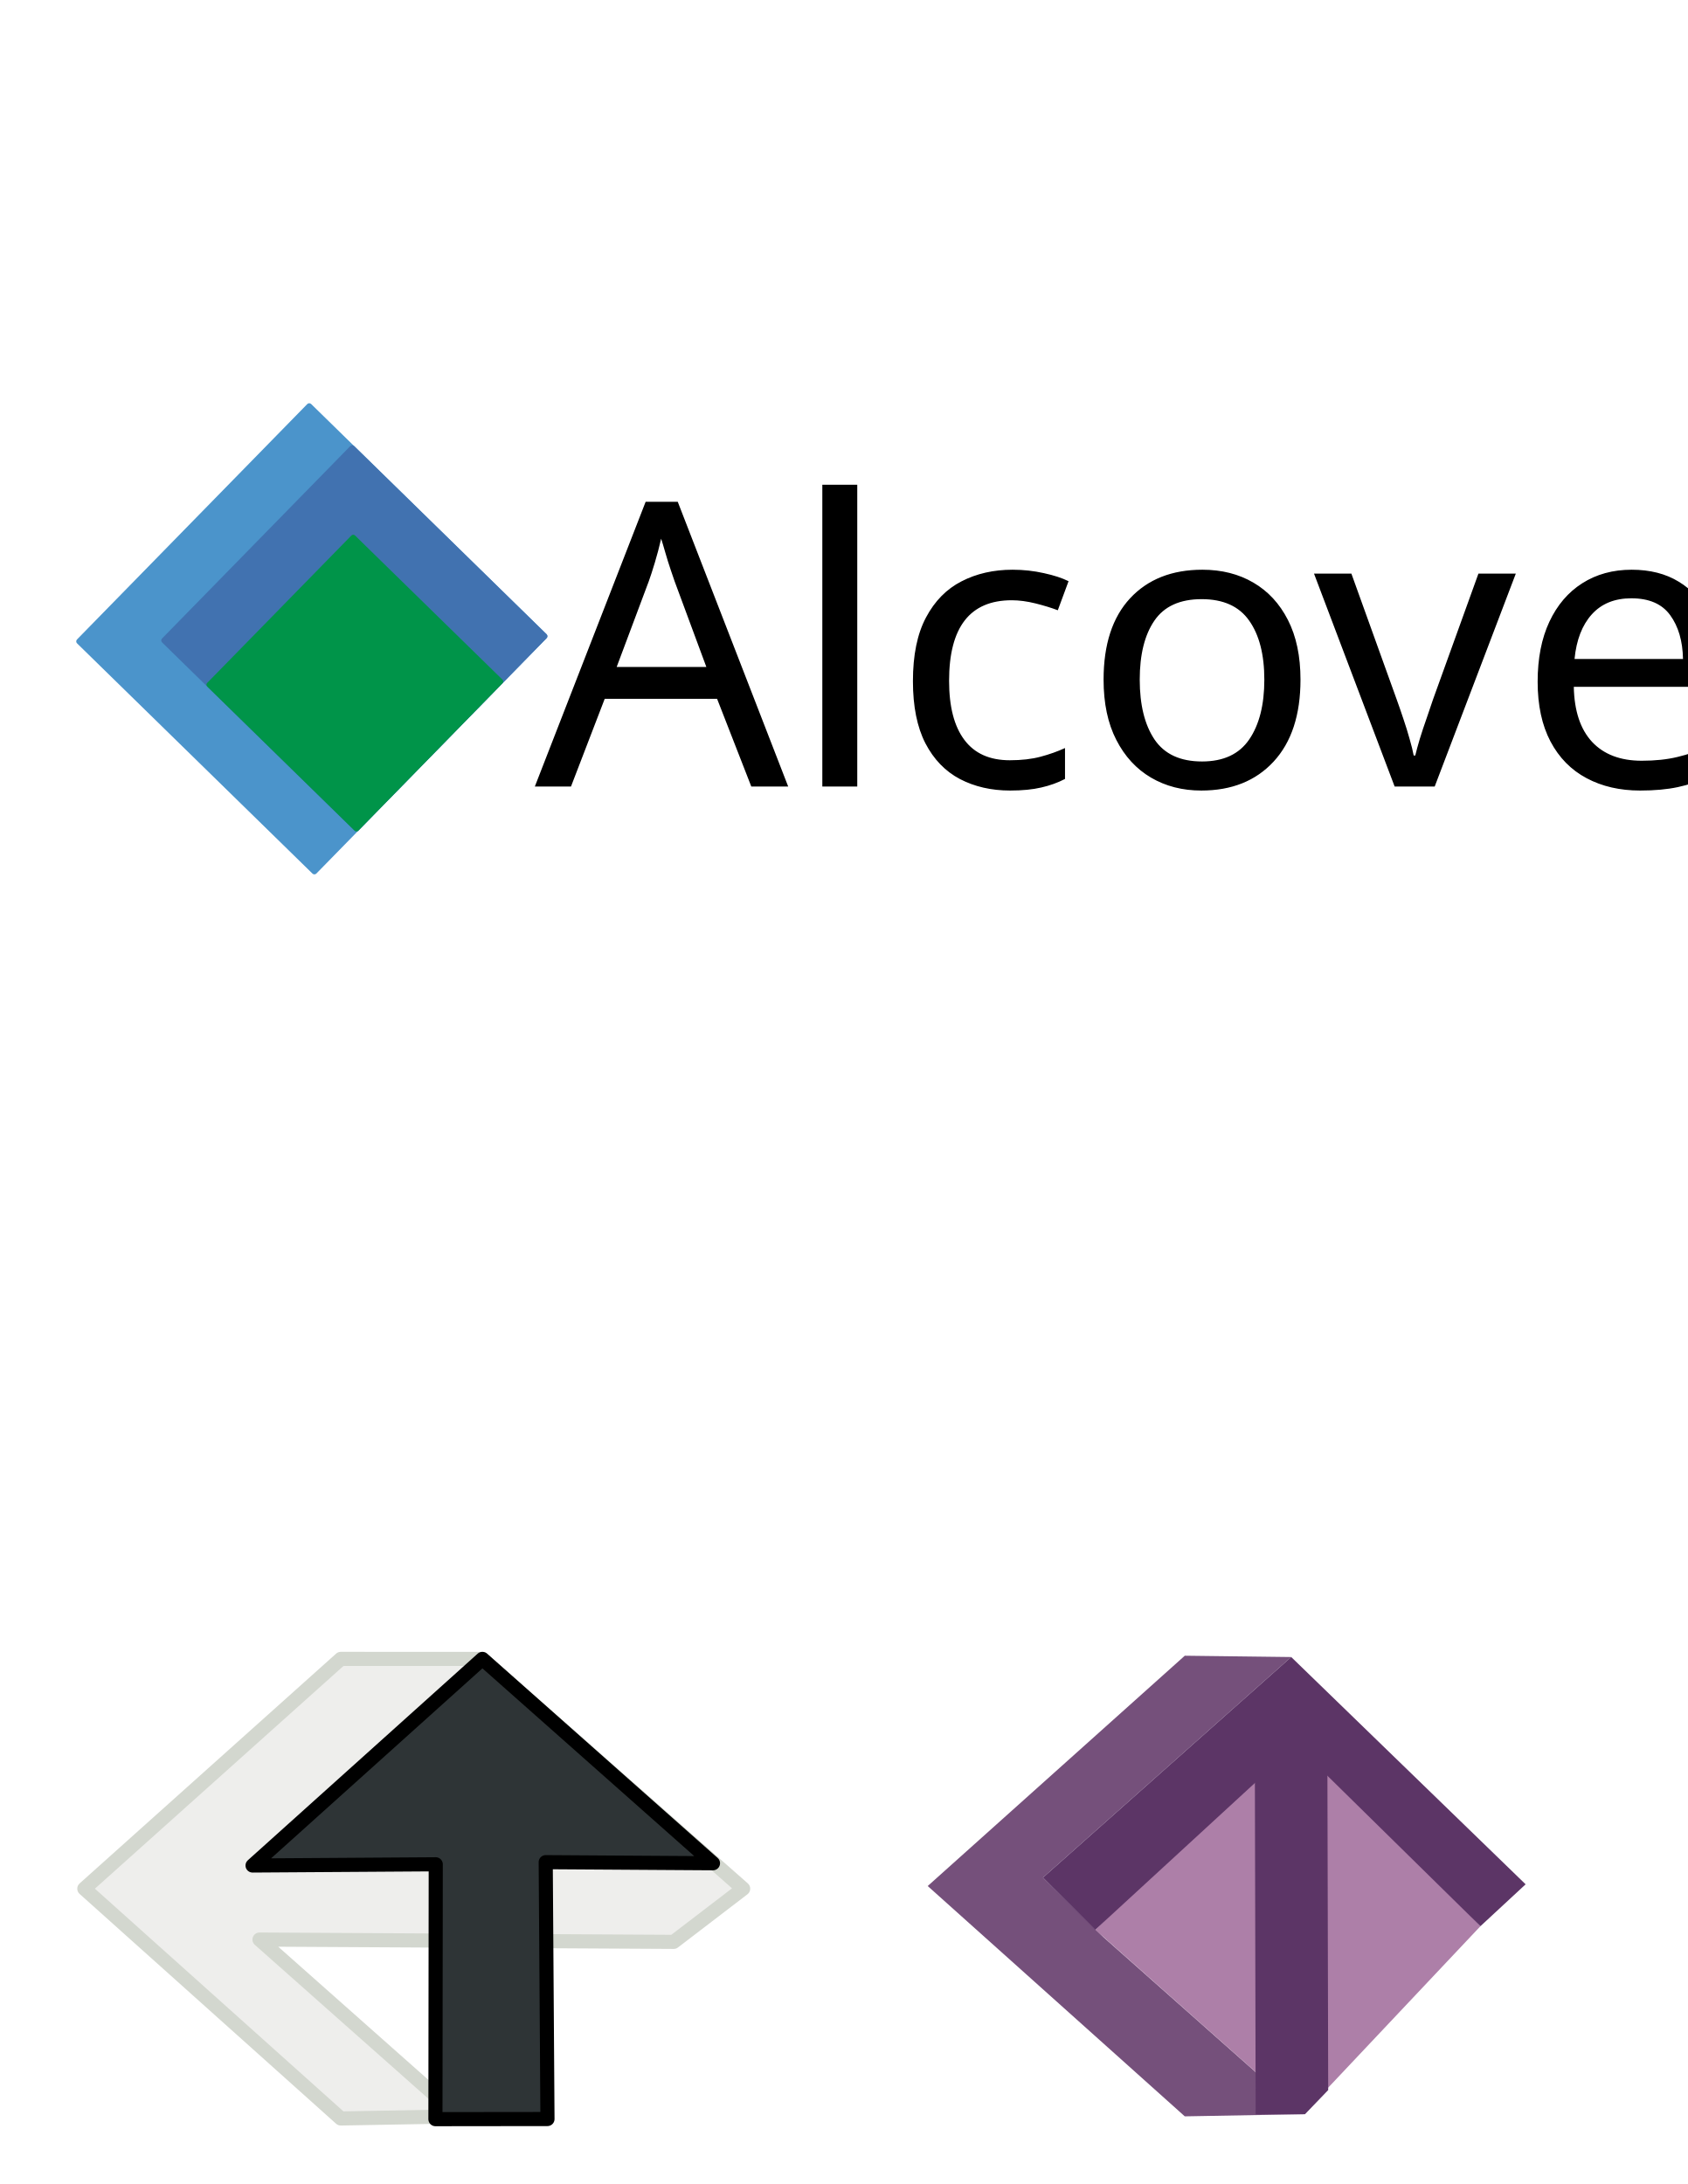
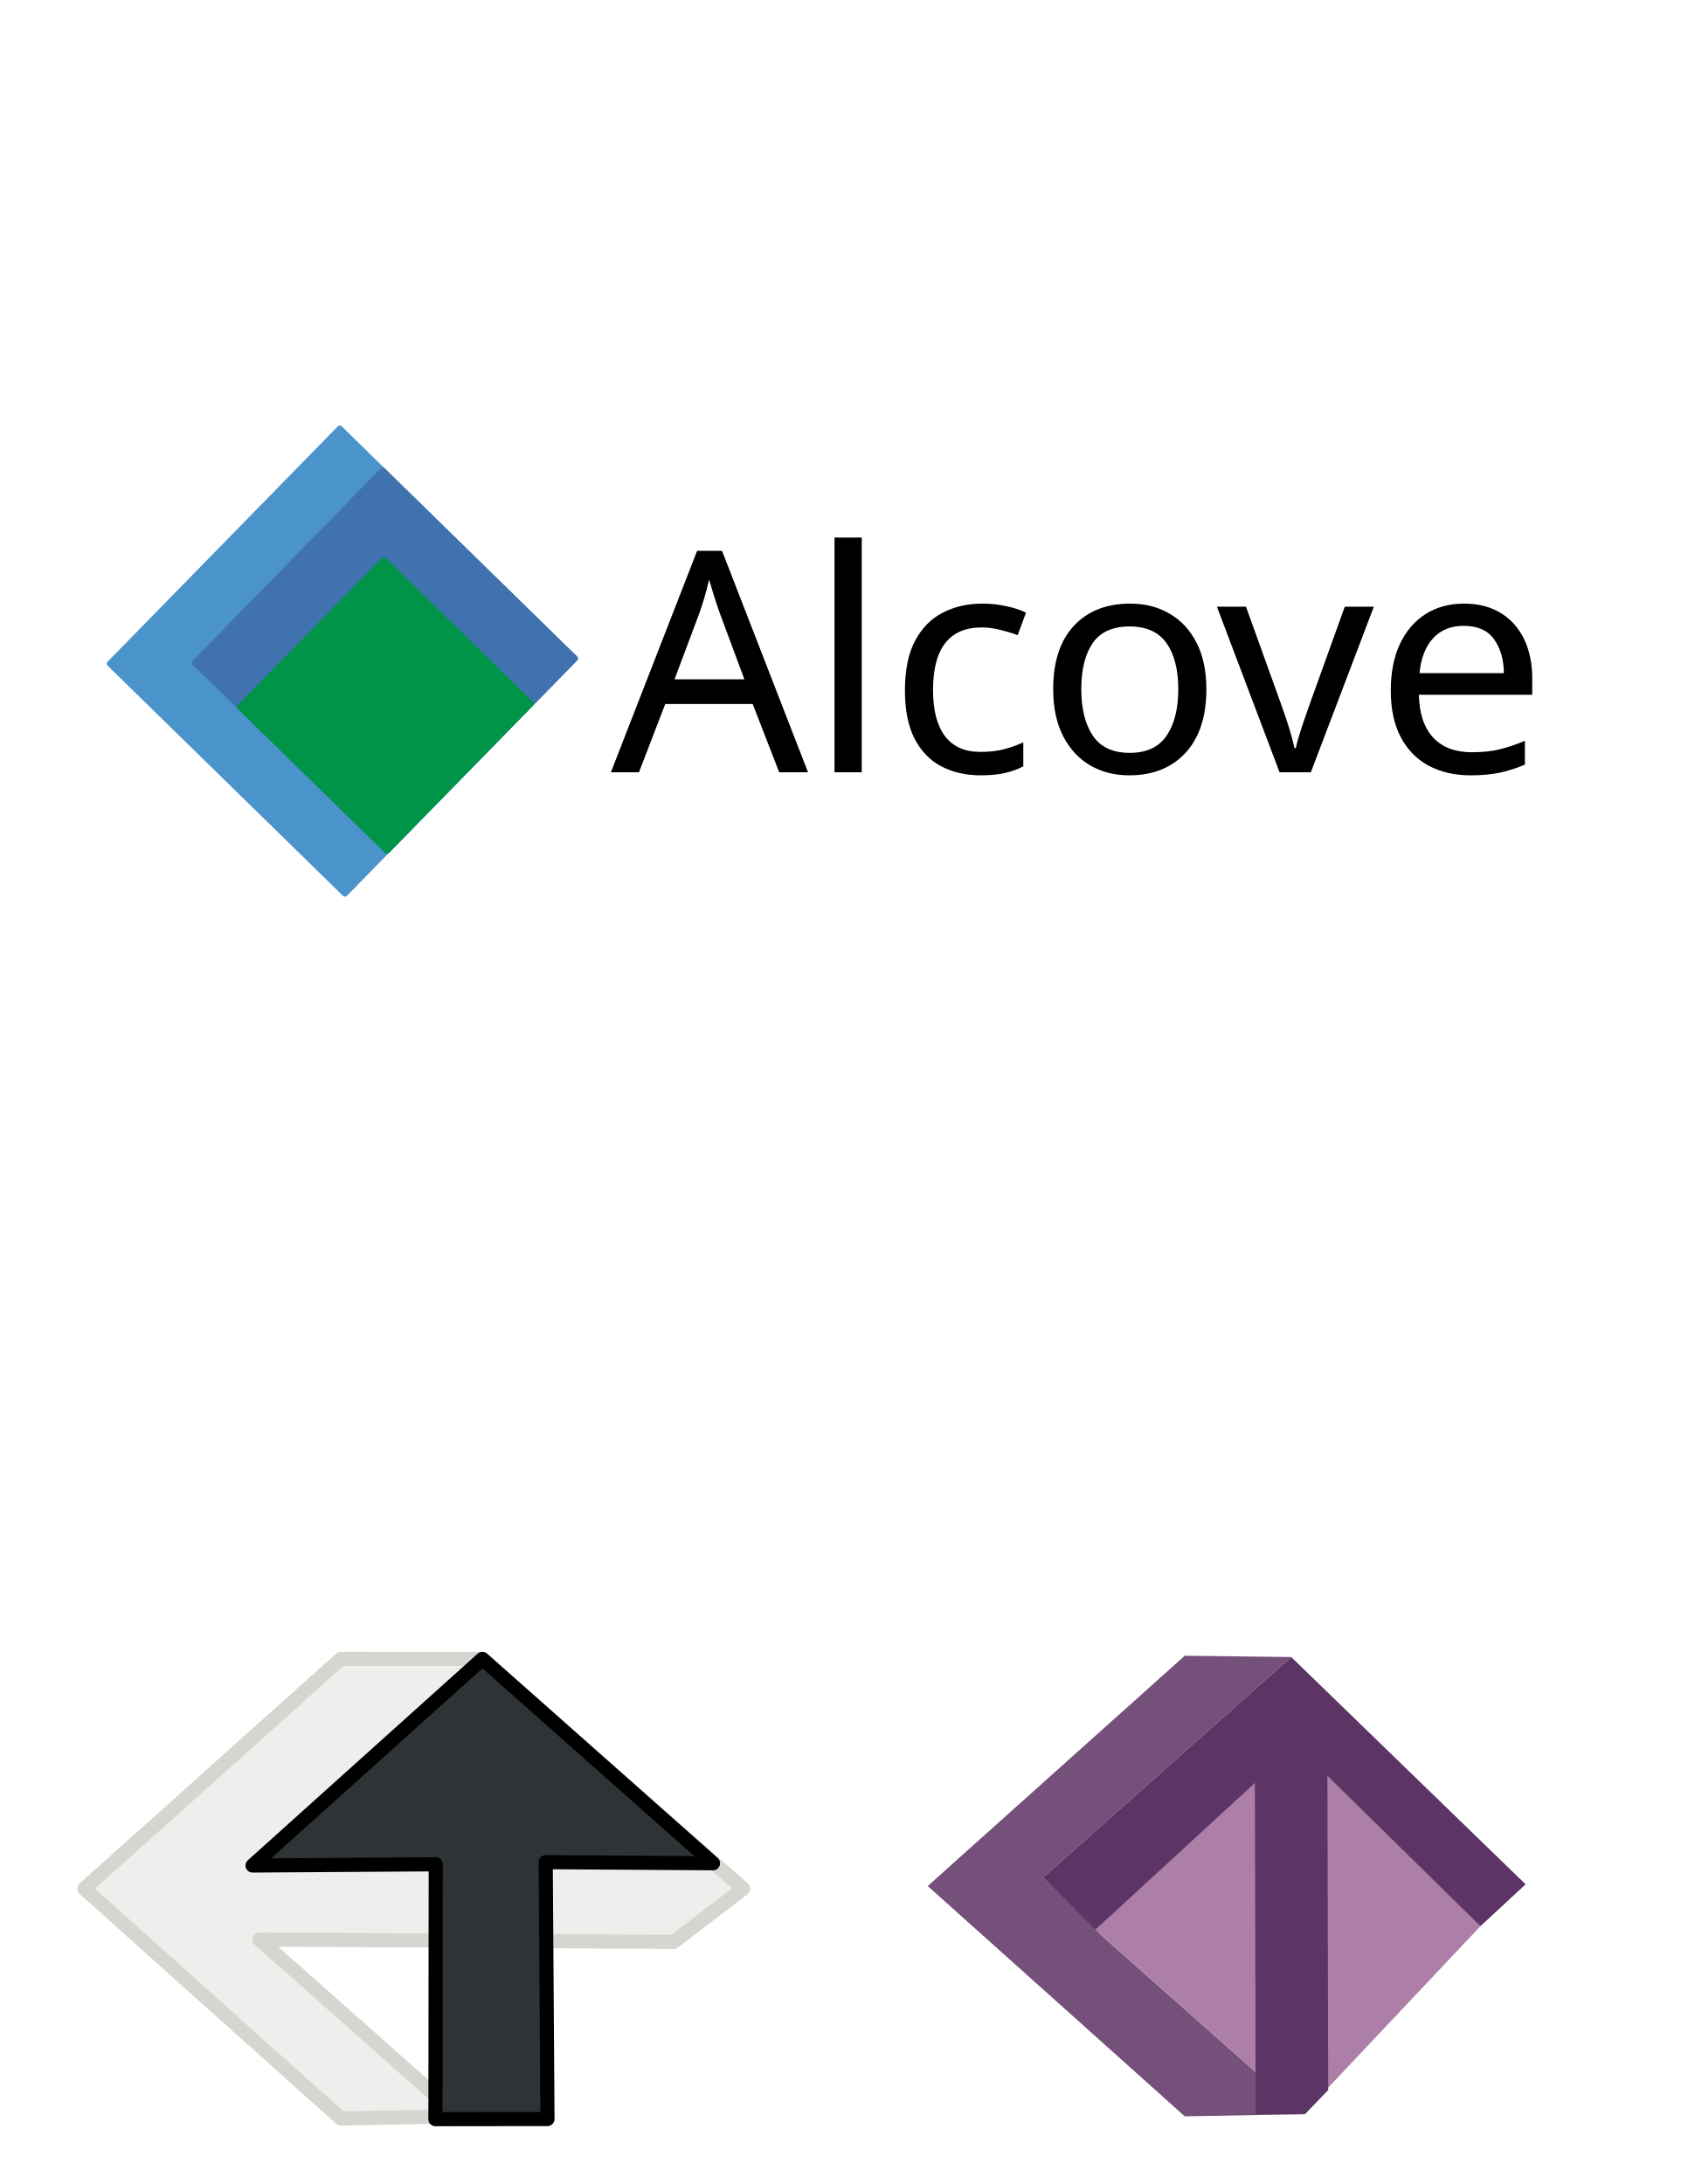
<svg xmlns="http://www.w3.org/2000/svg" width="8.5in" height="11in" viewBox="0 0 215.9 279.4" version="1.1" id="svg8">
  <defs id="defs2" />
  <g id="layer1" transform="translate(0,-17.6)">
    <path style="opacity:1;fill:#eeeeec;fill-opacity:1;stroke:#d3d7cf;stroke-width:1.806;stroke-linecap:round;stroke-linejoin:round;stroke-miterlimit:4;stroke-dasharray:none;stroke-dashoffset:0;stroke-opacity:1" d="m 61.705,229.823 33.355,29.398 -8.885,6.803 -52.981,-0.296 25.507,22.617 -15.106,0.273 -32.809,-29.398 32.809,-29.398 z" id="path815" />
    <path style="opacity:1;fill:#2e3436;fill-opacity:1;stroke:#000000;stroke-width:1.806;stroke-linecap:round;stroke-linejoin:round;stroke-miterlimit:4;stroke-dasharray:none;stroke-dashoffset:0;stroke-opacity:1" d="m 69.806,255.827 0.224,32.861 -14.332,0.017 0.041,-32.605 -23.432,0.155 29.398,-26.431 29.495,26.142 z" id="path815-6" />
    <path style="opacity:1;fill:#75507b;fill-opacity:1;stroke:none;stroke-width:1.81;stroke-linecap:round;stroke-linejoin:round;stroke-miterlimit:4;stroke-dasharray:none;stroke-dashoffset:0;stroke-opacity:1" d="M 165.166,229.585 133.408,257.805 v 0 l 7.719,7.598 25.564,22.668 -15.14,0.274 -32.883,-29.464 32.883,-29.464 z" id="path815-4" />
    <path style="opacity:1;fill:#ad7fa8;fill-opacity:1;stroke:none;stroke-width:1.836;stroke-linecap:round;stroke-linejoin:round;stroke-miterlimit:4;stroke-dasharray:none;stroke-dashoffset:0;stroke-opacity:1" d="m 140.104,264.473 25.785,-25.476 23.483,25.02 -22.68,24.055 z" id="rect857" />
    <g id="g855" style="fill:#5c3566" transform="matrix(0.444476,0,0,0.444476,19.15614,156.9001)">
      <path id="path815-6-6" d="M 382.957,240.995 329.921,188.859 v 0 l -57.808,53.162 -15.064,-15.001 71.45,-63.492 67.457,65.416 z" style="opacity:1;fill:#5c3566;fill-opacity:1;stroke:none;stroke-width:4.072;stroke-linecap:round;stroke-linejoin:round;stroke-miterlimit:4;stroke-dasharray:none;stroke-dashoffset:0;stroke-opacity:1" />
      <path style="opacity:1;fill:#5c3566;fill-opacity:1;stroke:none;stroke-width:5.412;stroke-linecap:round;stroke-linejoin:round;stroke-miterlimit:4;stroke-dasharray:none;stroke-dashoffset:0;stroke-opacity:1" d="m 318.001,181.062 h 20.874 l 0.267,107.105 -6.682,6.949 -14.192,1e-5 z" id="rect851" />
    </g>
-     <rect style="opacity:1;fill:#4b94cb;fill-opacity:1;stroke:none;stroke-width:1.754;stroke-linecap:round;stroke-linejoin:round;stroke-miterlimit:4;stroke-dasharray:none;stroke-dashoffset:0;stroke-opacity:1" id="rect948" width="42.828" height="42.828" x="-64.531" y="76.55" rx="0.351" ry="0.351" transform="rotate(-45.63518)" />
-     <rect style="opacity:1;fill:#4172b0;fill-opacity:1;stroke:none;stroke-width:1.754;stroke-linecap:round;stroke-linejoin:round;stroke-miterlimit:4;stroke-dasharray:none;stroke-dashoffset:0;stroke-opacity:1" id="rect950" width="35.138" height="35.138" x="-56.84" y="84.241" rx="0.351" ry="0.351" transform="rotate(-45.63518)" />
-     <rect style="opacity:1;fill:#009449;fill-opacity:1;stroke:none;stroke-width:1.656;stroke-linecap:round;stroke-linejoin:round;stroke-miterlimit:4;stroke-dasharray:none;stroke-dashoffset:0;stroke-opacity:1" id="rect952" width="27.038" height="27.038" x="-56.84" y="92.341" rx="0.331" ry="0.331" transform="rotate(-45.63518)" />
-     <text xml:space="preserve" style="font-style:normal;font-variant:normal;font-weight:normal;font-stretch:normal;font-size:6.35px;line-height:125%;font-family:FontAwesome;-inkscape-font-specification:FontAwesome;text-align:start;letter-spacing:0px;word-spacing:0px;text-anchor:start;fill:#000000;fill-opacity:1;stroke:none;stroke-width:0.265px;stroke-linecap:butt;stroke-linejoin:miter;stroke-opacity:1" x="68.414" y="118.217" id="text832">
-       <tspan id="tspan830" x="68.414" y="118.217" style="font-style:normal;font-variant:normal;font-weight:normal;font-stretch:normal;font-size:50.8px;font-family:Agenda;-inkscape-font-specification:Agenda;stroke-width:0.265px">Alcove</tspan>
+     <g id="g827" transform="translate(6.872985,2.850917)">
+       <rect transform="rotate(-45.63518)" ry="0.351" rx="0.351" y="74.429" x="-66.605" height="42.828" width="42.828" id="rect948" style="opacity:1;fill:#4b94cb;fill-opacity:1;stroke:none;stroke-width:1.754;stroke-linecap:round;stroke-linejoin:round;stroke-miterlimit:4;stroke-dasharray:none;stroke-dashoffset:0;stroke-opacity:1" />
+       <rect transform="rotate(-45.63518)" ry="0.351" rx="0.351" y="82.12" x="-58.915" height="35.138" width="35.138" id="rect950" style="opacity:1;fill:#4172b0;fill-opacity:1;stroke:none;stroke-width:1.754;stroke-linecap:round;stroke-linejoin:round;stroke-miterlimit:4;stroke-dasharray:none;stroke-dashoffset:0;stroke-opacity:1" />
+       <rect transform="rotate(-45.63518)" ry="0.331" rx="0.331" y="90.22" x="-58.915" height="27.038" width="27.038" id="rect952" style="opacity:1;fill:#009449;fill-opacity:1;stroke:none;stroke-width:1.656;stroke-linecap:round;stroke-linejoin:round;stroke-miterlimit:4;stroke-dasharray:none;stroke-dashoffset:0;stroke-opacity:1" />
+     </g>
+     <text xml:space="preserve" style="font-style:normal;font-variant:normal;font-weight:normal;font-stretch:normal;font-size:6.35px;line-height:125%;font-family:FontAwesome;-inkscape-font-specification:FontAwesome;text-align:start;letter-spacing:0px;word-spacing:0px;text-anchor:start;fill:#000000;fill-opacity:1;stroke:none;stroke-width:0.265px;stroke-linecap:butt;stroke-linejoin:miter;stroke-opacity:1" x="78.141" y="116.399" id="text832">
+       <tspan id="tspan830" x="78.141" y="116.399" style="font-style:normal;font-variant:normal;font-weight:normal;font-stretch:normal;font-size:39.511px;font-family:Raleway;-inkscape-font-specification:Raleway;stroke-width:0.265px">Alcove</tspan>
    </text>
  </g>
</svg>
